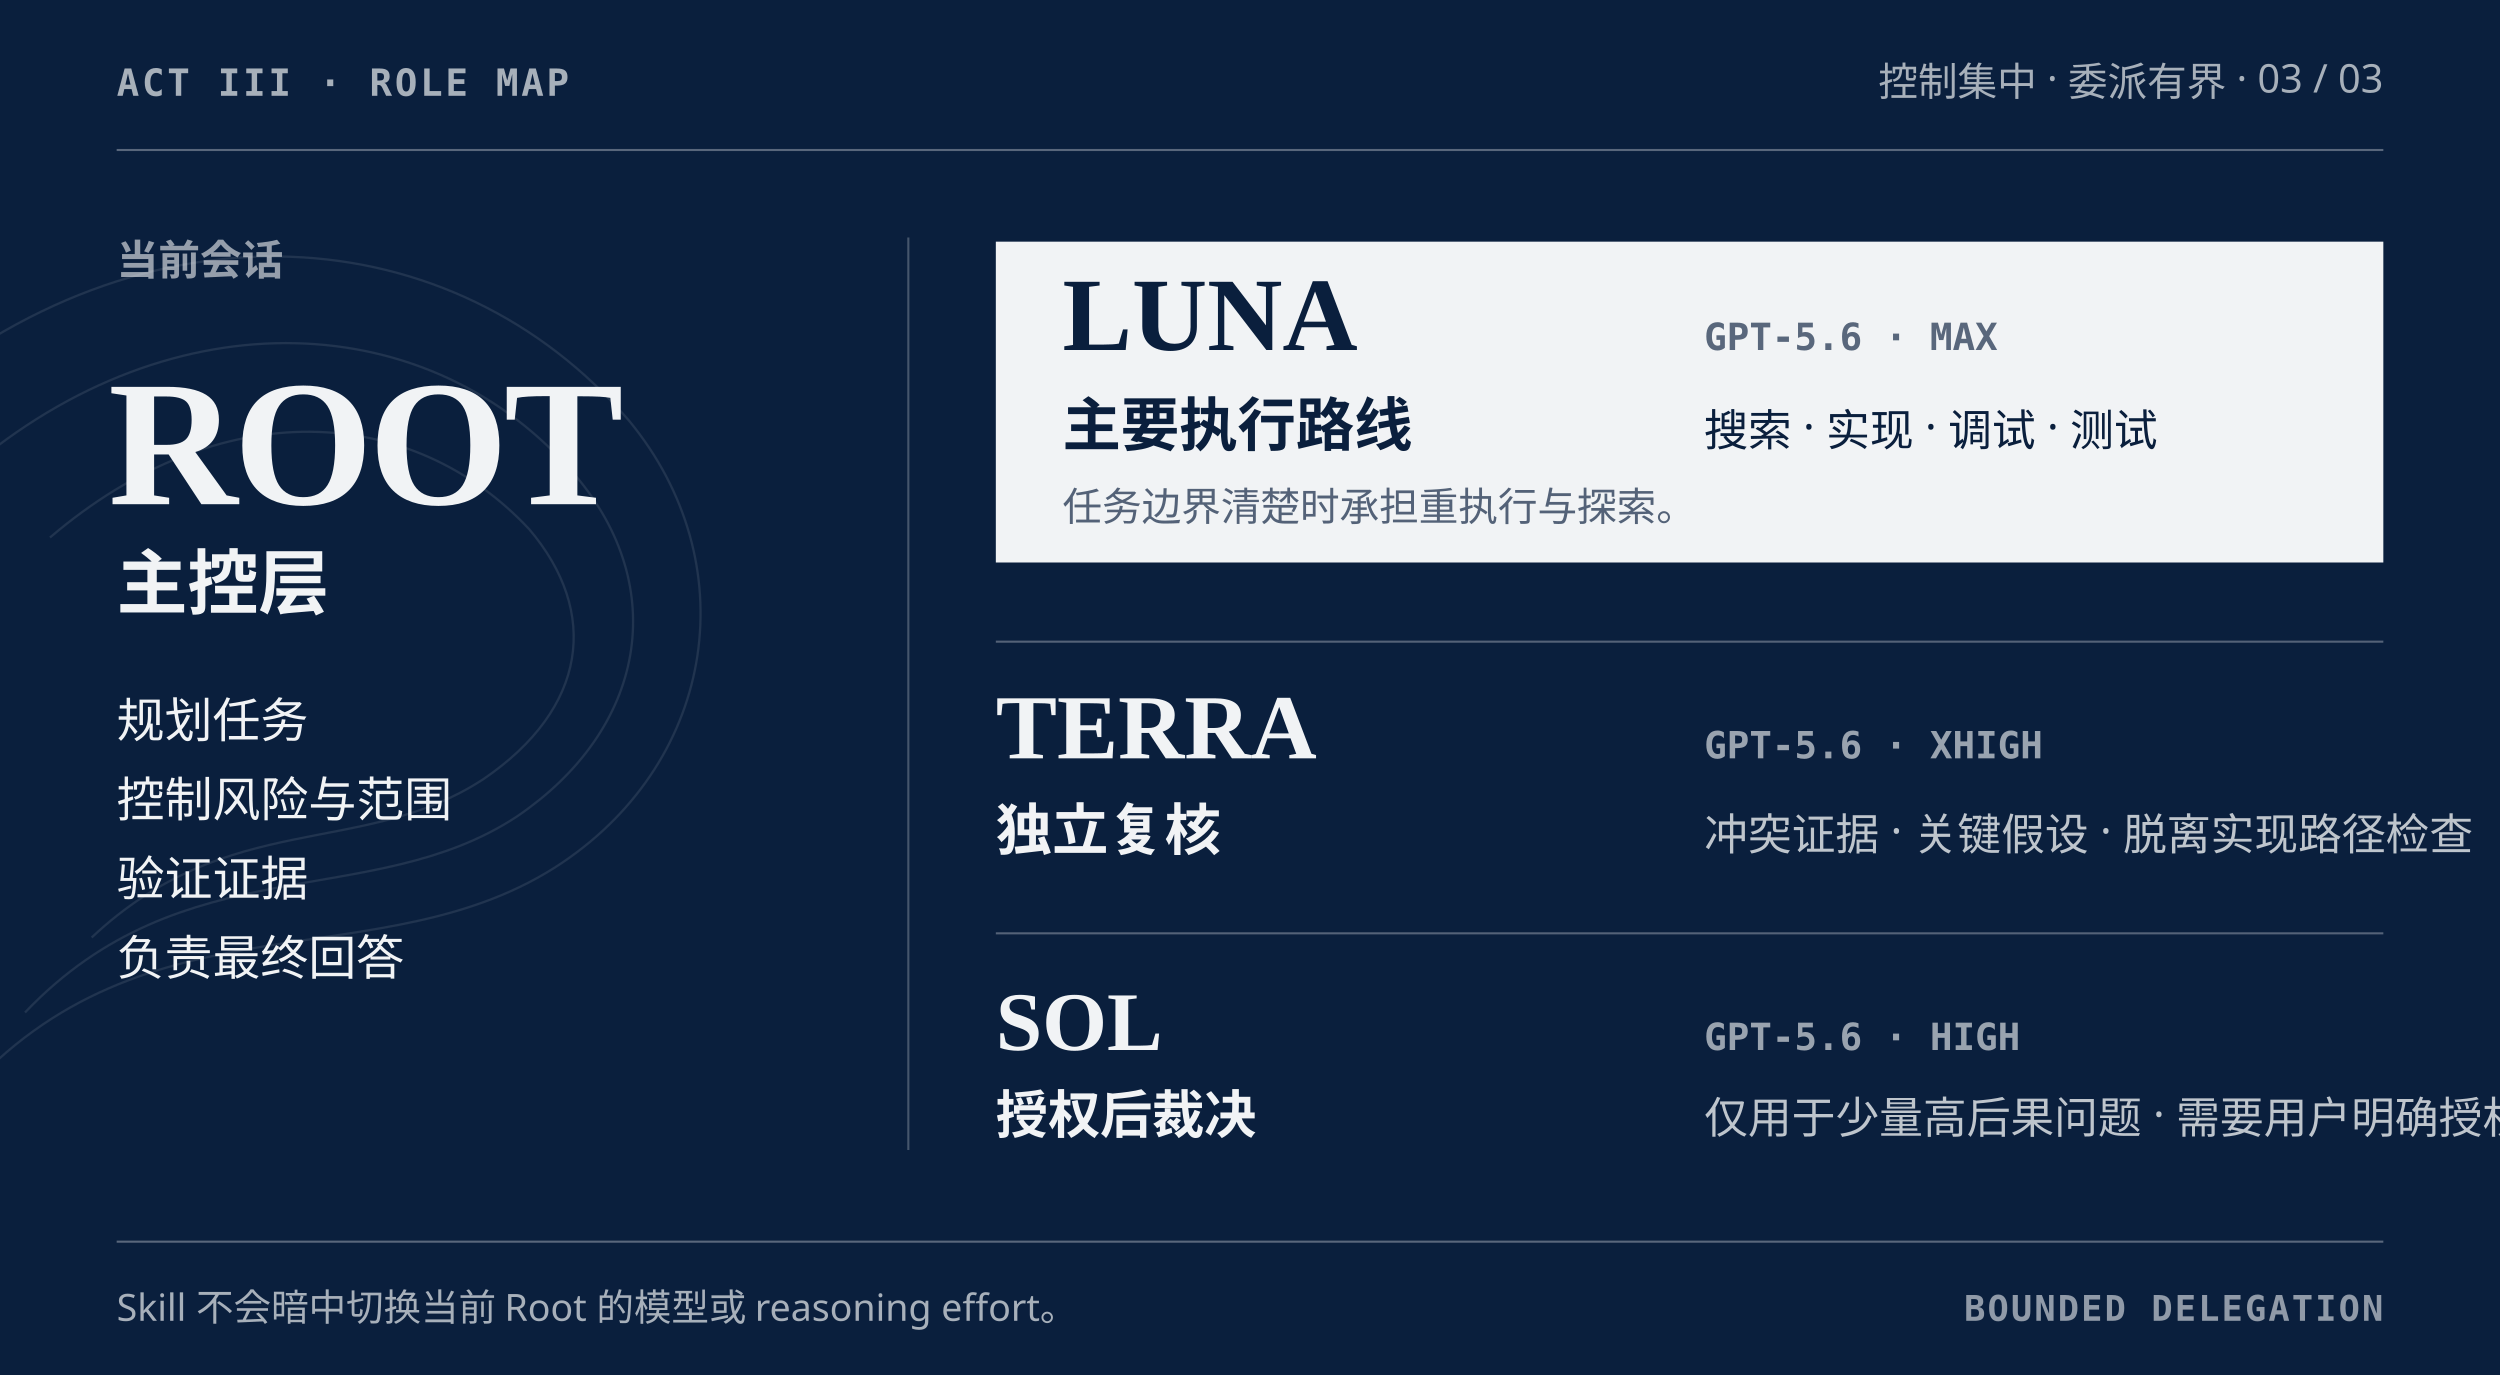
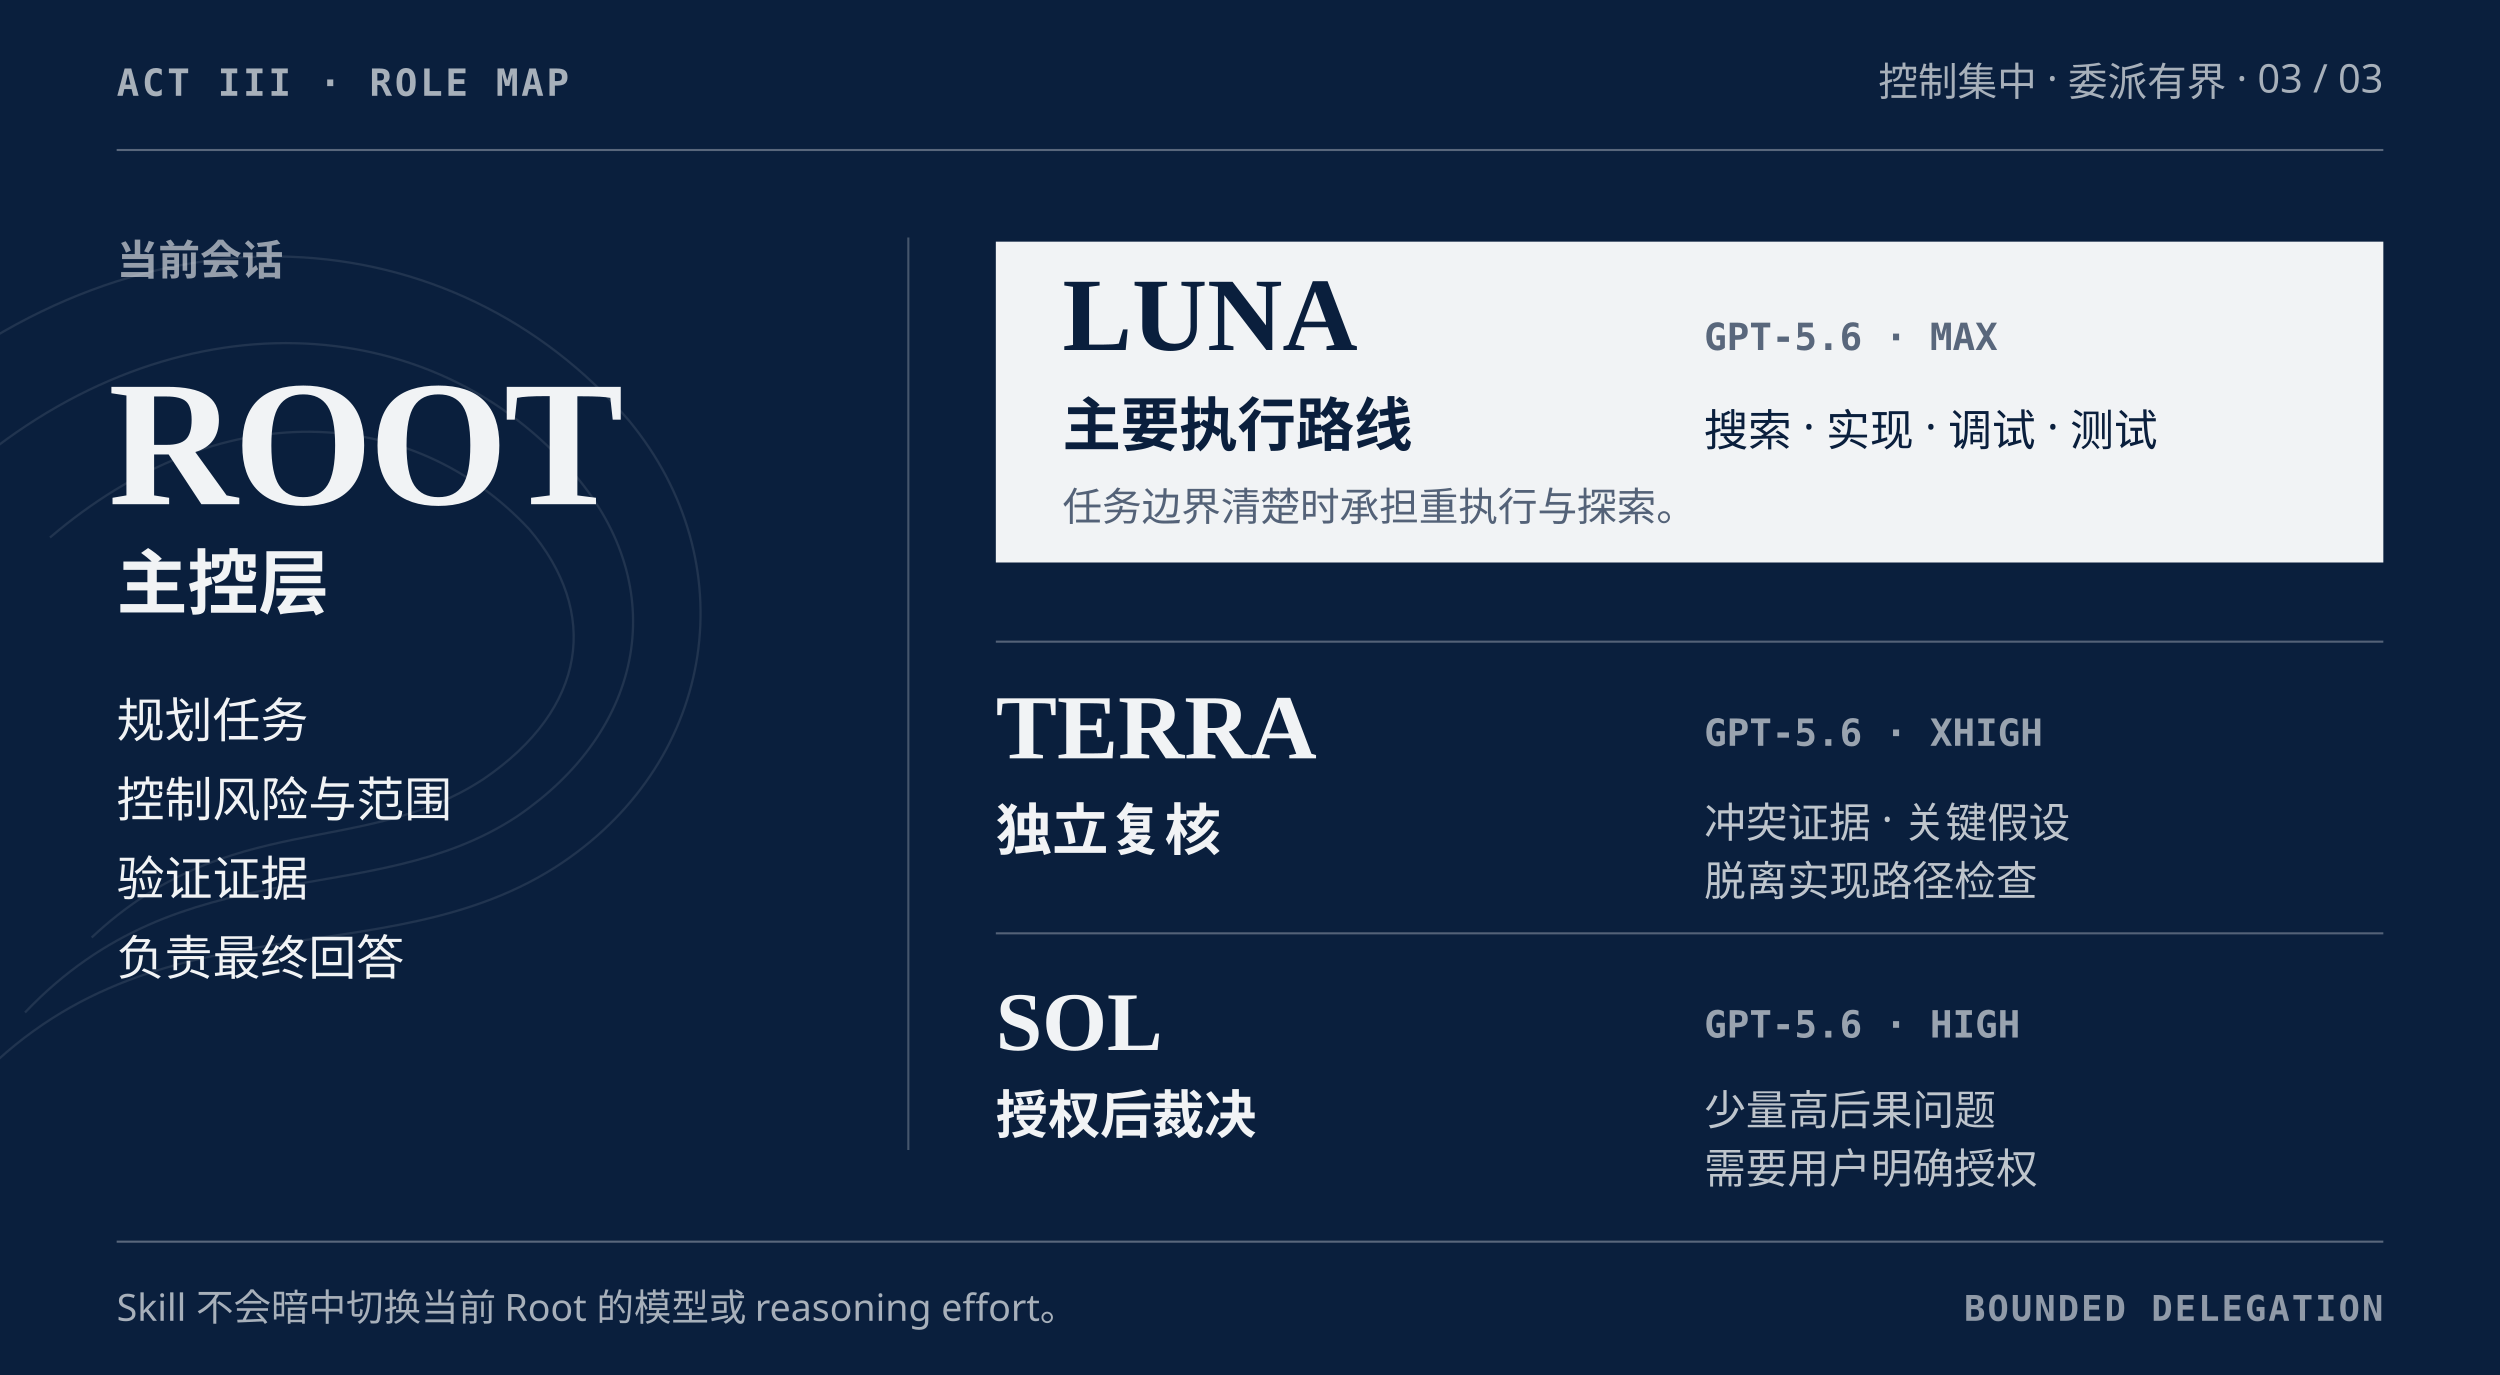
<svg xmlns="http://www.w3.org/2000/svg" width="1200" height="660" viewBox="0 0 1200 660" role="img" aria-labelledby="title desc">
  <rect width="1200" height="660" fill="#0a1f3d" />
  <g fill="none" stroke="#f1f3f5" stroke-width="1.1" opacity="0.1">
    <path d="M-50 196 C70 92 218 104 302 202 C358 270 344 364 270 414 C184 472 70 426 -18 526" />
    <path d="M-16 226 C84 140 208 148 276 228 C322 282 310 350 248 392 C178 438 88 406 12 486" />
    <path d="M24 258 C106 188 198 194 254 254 C288 294 282 340 232 374 C174 412 110 388 44 450" />
  </g>
  <line x1="56" y1="72" x2="1144" y2="72" stroke="#f1f3f5" stroke-width="1" opacity="0.34" />
  <line x1="56" y1="596" x2="1144" y2="596" stroke="#f1f3f5" stroke-width="1" opacity="0.34" />
  <text x="56" y="46" font-family="IBM Plex Mono, SFMono-Regular, Menlo, monospace" font-size="18" font-weight="600" letter-spacing="1.3" fill="#f1f3f5" opacity="0.68">ACT III · ROLE MAP</text>
  <text x="1144" y="46" text-anchor="end" font-family="Noto Sans SC, PingFang SC, Microsoft YaHei, sans-serif" font-size="19" font-weight="500" fill="#f1f3f5" opacity="0.68">控制集中 · 委派有界 · 03 / 03</text>
  <text x="56" y="132" font-family="Noto Sans SC, PingFang SC, Microsoft YaHei, sans-serif" font-size="20" font-weight="600" fill="#f1f3f5" opacity="0.6">当前会话</text>
  <text x="52" y="242" font-family="Playfair Display, Georgia, Times New Roman, serif" font-size="86" font-weight="700" letter-spacing="-2" fill="#f1f3f5">ROOT</text>
  <text x="56" y="292" font-family="Noto Serif SC, Songti SC, STSong, Georgia, serif" font-size="34" font-weight="700" fill="#f1f3f5">主控层</text>
  <text x="56" y="354" font-family="Noto Sans SC, PingFang SC, Microsoft YaHei, sans-serif" font-size="23" font-weight="400" fill="#f1f3f5">规划任务</text>
  <text x="56" y="392" font-family="Noto Sans SC, PingFang SC, Microsoft YaHei, sans-serif" font-size="23" font-weight="400" fill="#f1f3f5">控制风险与范围</text>
  <text x="56" y="430" font-family="Noto Sans SC, PingFang SC, Microsoft YaHei, sans-serif" font-size="23" font-weight="400" fill="#f1f3f5">验证证据</text>
  <text x="56" y="468" font-family="Noto Sans SC, PingFang SC, Microsoft YaHei, sans-serif" font-size="23" font-weight="400" fill="#f1f3f5">负责最终回答</text>
  <line x1="436" y1="114" x2="436" y2="552" stroke="#f1f3f5" stroke-width="1" opacity="0.26" />
  <rect x="478" y="116" width="666" height="154" fill="#f1f3f5" />
  <text x="510" y="168" font-family="Playfair Display, Georgia, Times New Roman, serif" font-size="50" font-weight="700" fill="#0a1f3d">LUNA</text>
  <text x="510" y="214" font-family="Noto Serif SC, Songti SC, STSong, Georgia, serif" font-size="28" font-weight="700" fill="#0a1f3d">主要执行路线</text>
  <text x="818" y="168" font-family="IBM Plex Mono, SFMono-Regular, Menlo, monospace" font-size="18" font-weight="600" fill="#0a1f3d" opacity="0.66">GPT-5.6 · MAX</text>
  <text x="818" y="214" font-family="Noto Sans SC, PingFang SC, Microsoft YaHei, sans-serif" font-size="21" font-weight="500" fill="#0a1f3d">搜索 · 实现 · 调试 · 测试</text>
  <text x="510" y="250" font-family="Noto Sans SC, PingFang SC, Microsoft YaHei, sans-serif" font-size="19" font-weight="500" fill="#0a1f3d" opacity="0.68">任务边界清楚时承担重执行与探索。</text>
  <line x1="478" y1="308" x2="1144" y2="308" stroke="#f1f3f5" stroke-width="1" opacity="0.32" />
  <text x="478" y="364" font-family="Playfair Display, Georgia, Times New Roman, serif" font-size="44" font-weight="700" fill="#f1f3f5">TERRA</text>
  <text x="478" y="408" font-family="Noto Serif SC, Songti SC, STSong, Georgia, serif" font-size="27" font-weight="700" fill="#f1f3f5">独立复核</text>
-   <text x="818" y="364" font-family="IBM Plex Mono, SFMono-Regular, Menlo, monospace" font-size="18" font-weight="600" fill="#f1f3f5" opacity="0.62">GPT-5.6 · XHIGH</text>
-   <text x="818" y="408" font-family="Noto Sans SC, PingFang SC, Microsoft YaHei, sans-serif" font-size="21" font-weight="500" fill="#f1f3f5" opacity="0.78">冲突证据 · 关键假设 · 脱离实现路径检查</text>
+   <text x="818" y="358" font-family="IBM Plex Mono, SFMono-Regular, Menlo, monospace" font-size="18" font-weight="600" fill="#f1f3f5" opacity="0.62">GPT-5.6 · XHIGH</text>
+   <text x="818" y="402" font-family="Noto Sans SC, PingFang SC, Microsoft YaHei, sans-serif" font-size="20" font-weight="500" fill="#f1f3f5" opacity="0.78">冲突证据 · 关键假设</text>
+   <text x="818" y="430" font-family="Noto Sans SC, PingFang SC, Microsoft YaHei, sans-serif" font-size="20" font-weight="500" fill="#f1f3f5" opacity="0.78">脱离实现路径检查</text>
  <line x1="478" y1="448" x2="1144" y2="448" stroke="#f1f3f5" stroke-width="1" opacity="0.32" />
  <text x="478" y="504" font-family="Playfair Display, Georgia, Times New Roman, serif" font-size="40" font-weight="700" fill="#f1f3f5">SOL</text>
  <text x="478" y="544" font-family="Noto Serif SC, Songti SC, STSong, Georgia, serif" font-size="25" font-weight="700" fill="#f1f3f5">授权后裁决</text>
-   <text x="818" y="504" font-family="IBM Plex Mono, SFMono-Regular, Menlo, monospace" font-size="18" font-weight="600" fill="#f1f3f5" opacity="0.62">GPT-5.6 · HIGH</text>
-   <text x="818" y="544" font-family="Noto Sans SC, PingFang SC, Microsoft YaHei, sans-serif" font-size="21" font-weight="500" fill="#f1f3f5" opacity="0.78">仅用于少量高后果问题 · 需要用户明确授权</text>
+   <text x="818" y="498" font-family="IBM Plex Mono, SFMono-Regular, Menlo, monospace" font-size="18" font-weight="600" fill="#f1f3f5" opacity="0.62">GPT-5.6 · HIGH</text>
+   <text x="818" y="540" font-family="Noto Sans SC, PingFang SC, Microsoft YaHei, sans-serif" font-size="20" font-weight="500" fill="#f1f3f5" opacity="0.78">少量高后果问题</text>
+   <text x="818" y="568" font-family="Noto Sans SC, PingFang SC, Microsoft YaHei, sans-serif" font-size="20" font-weight="500" fill="#f1f3f5" opacity="0.78">需要用户明确授权</text>
  <text x="56" y="634" font-family="Noto Sans SC, PingFang SC, Microsoft YaHei, sans-serif" font-size="18" font-weight="500" fill="#f1f3f5" opacity="0.68">Skill 不会暗中切换当前 Root 的模型或 reasoning effort。</text>
  <text x="1144" y="634" text-anchor="end" font-family="IBM Plex Mono, SFMono-Regular, Menlo, monospace" font-size="17" font-weight="600" letter-spacing="1" fill="#f1f3f5" opacity="0.58">BOUNDED DELEGATION</text>
</svg>
